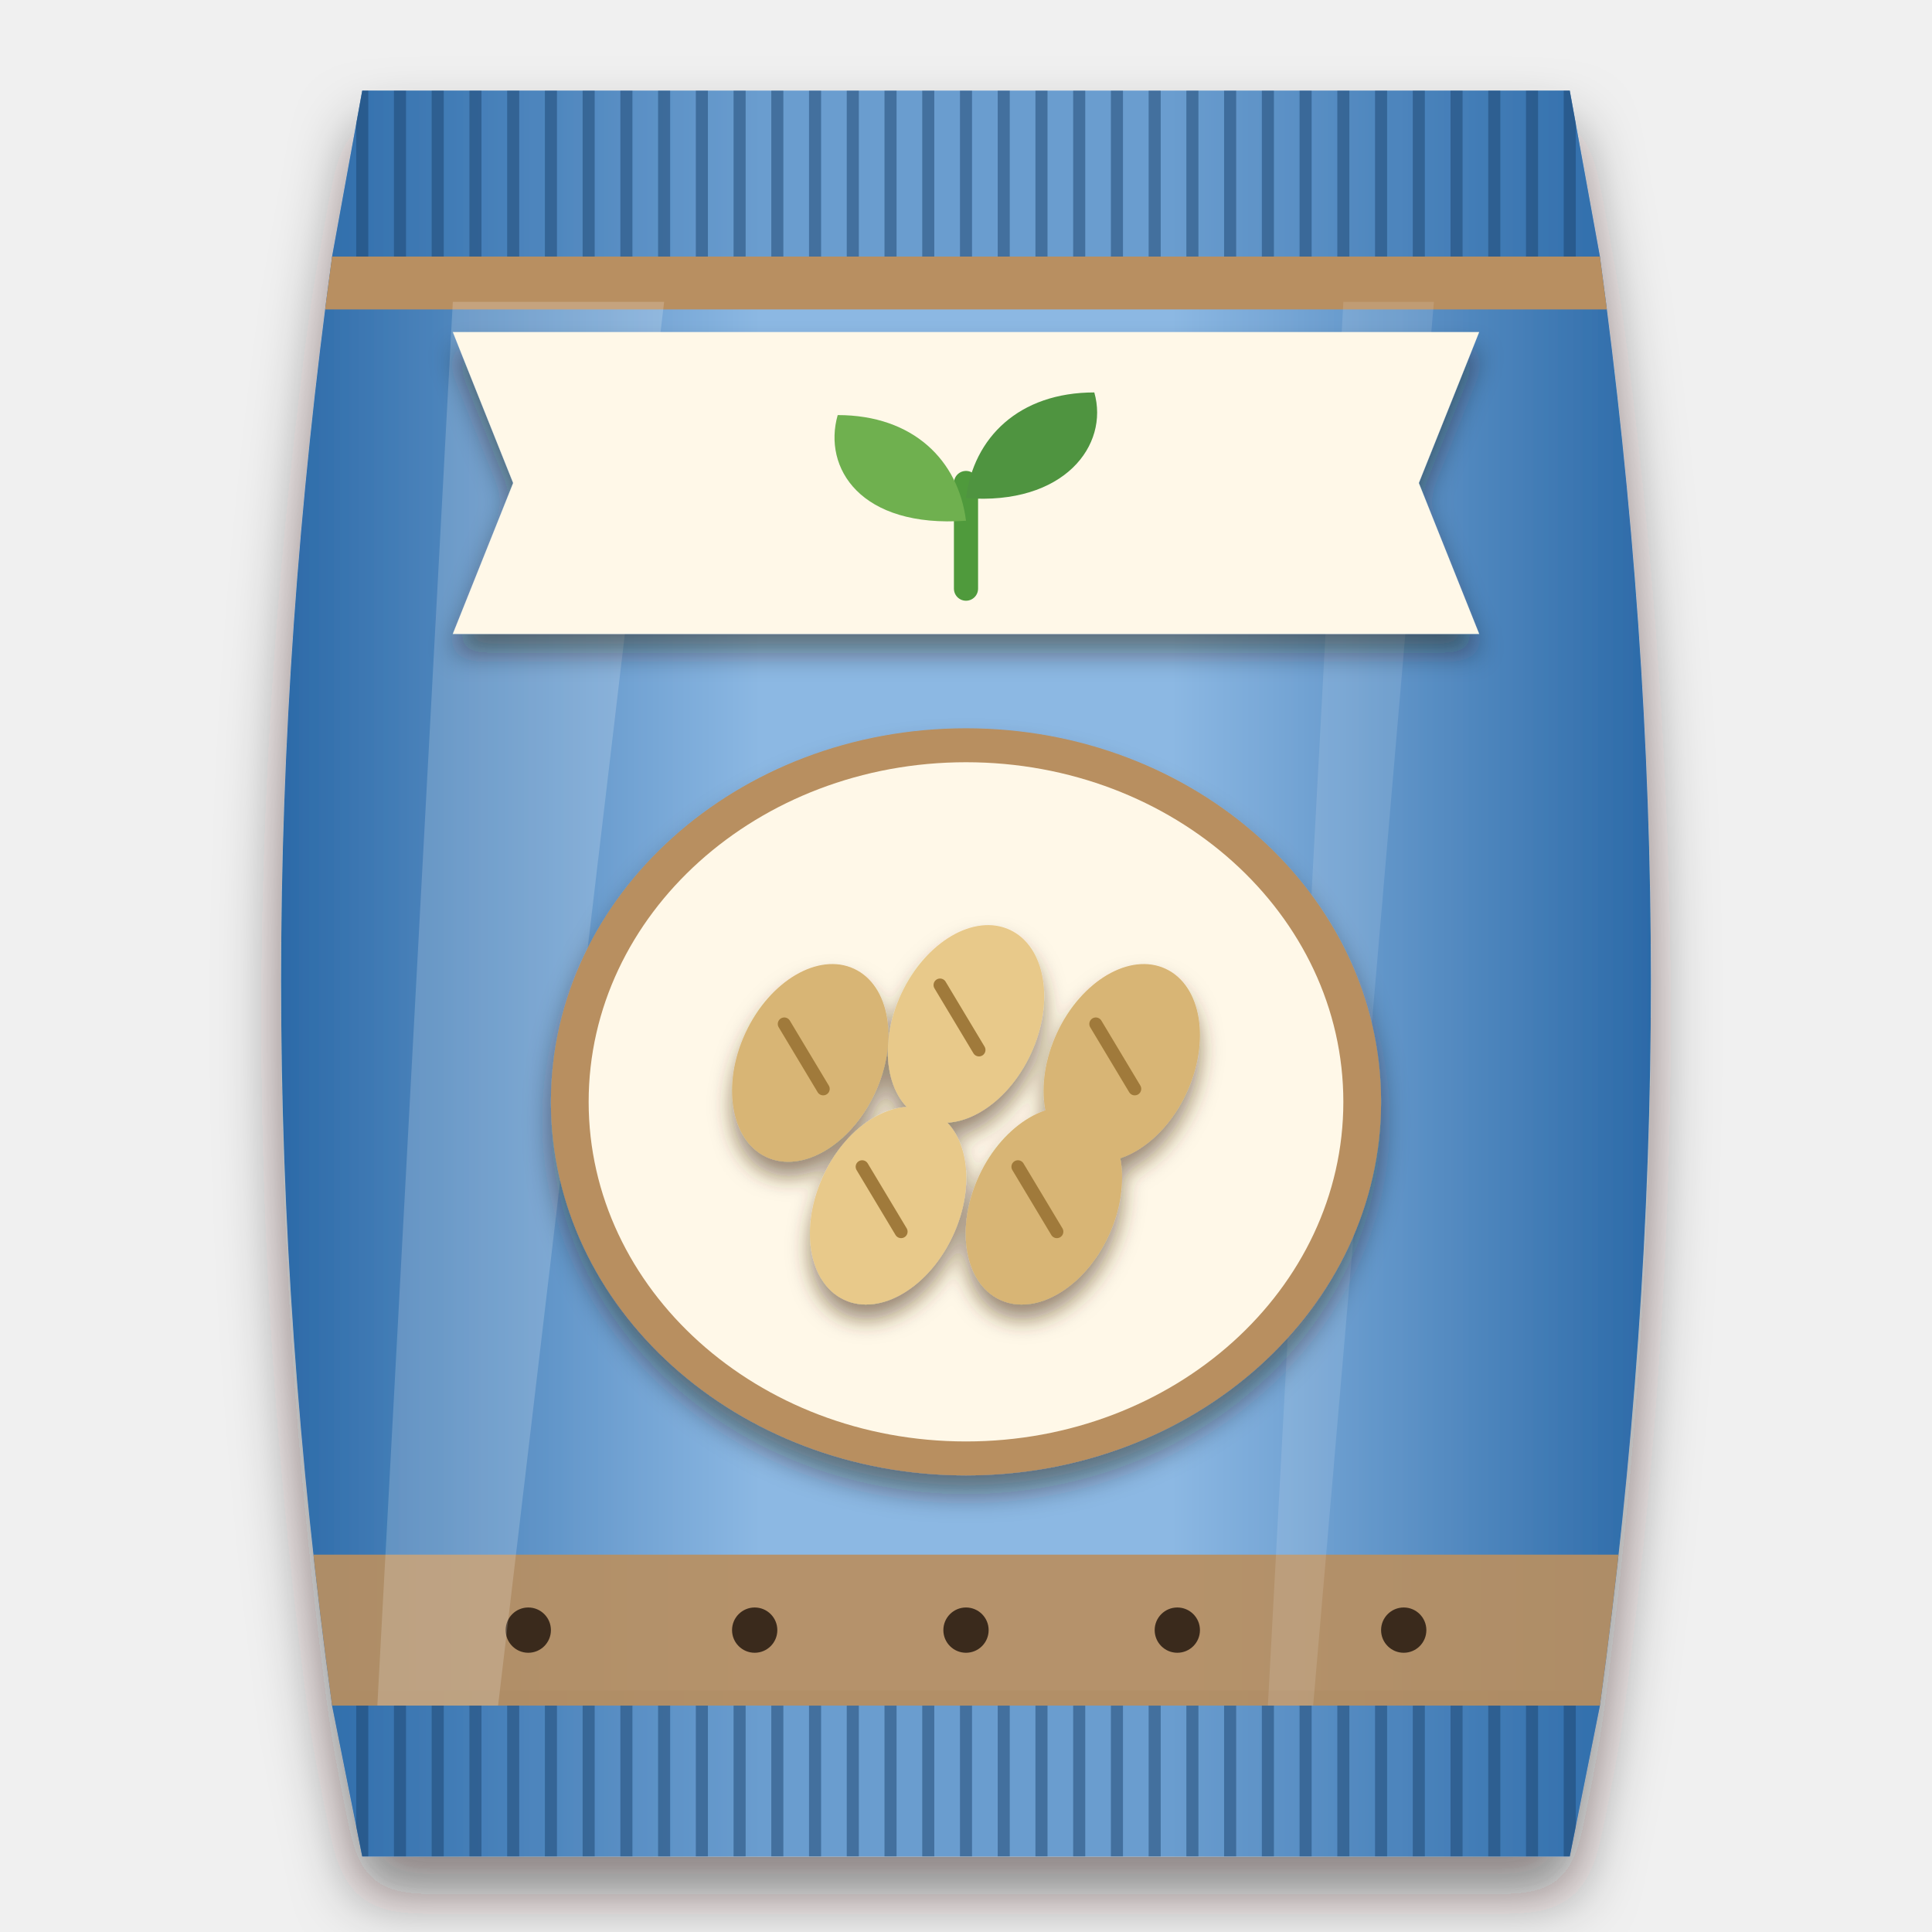
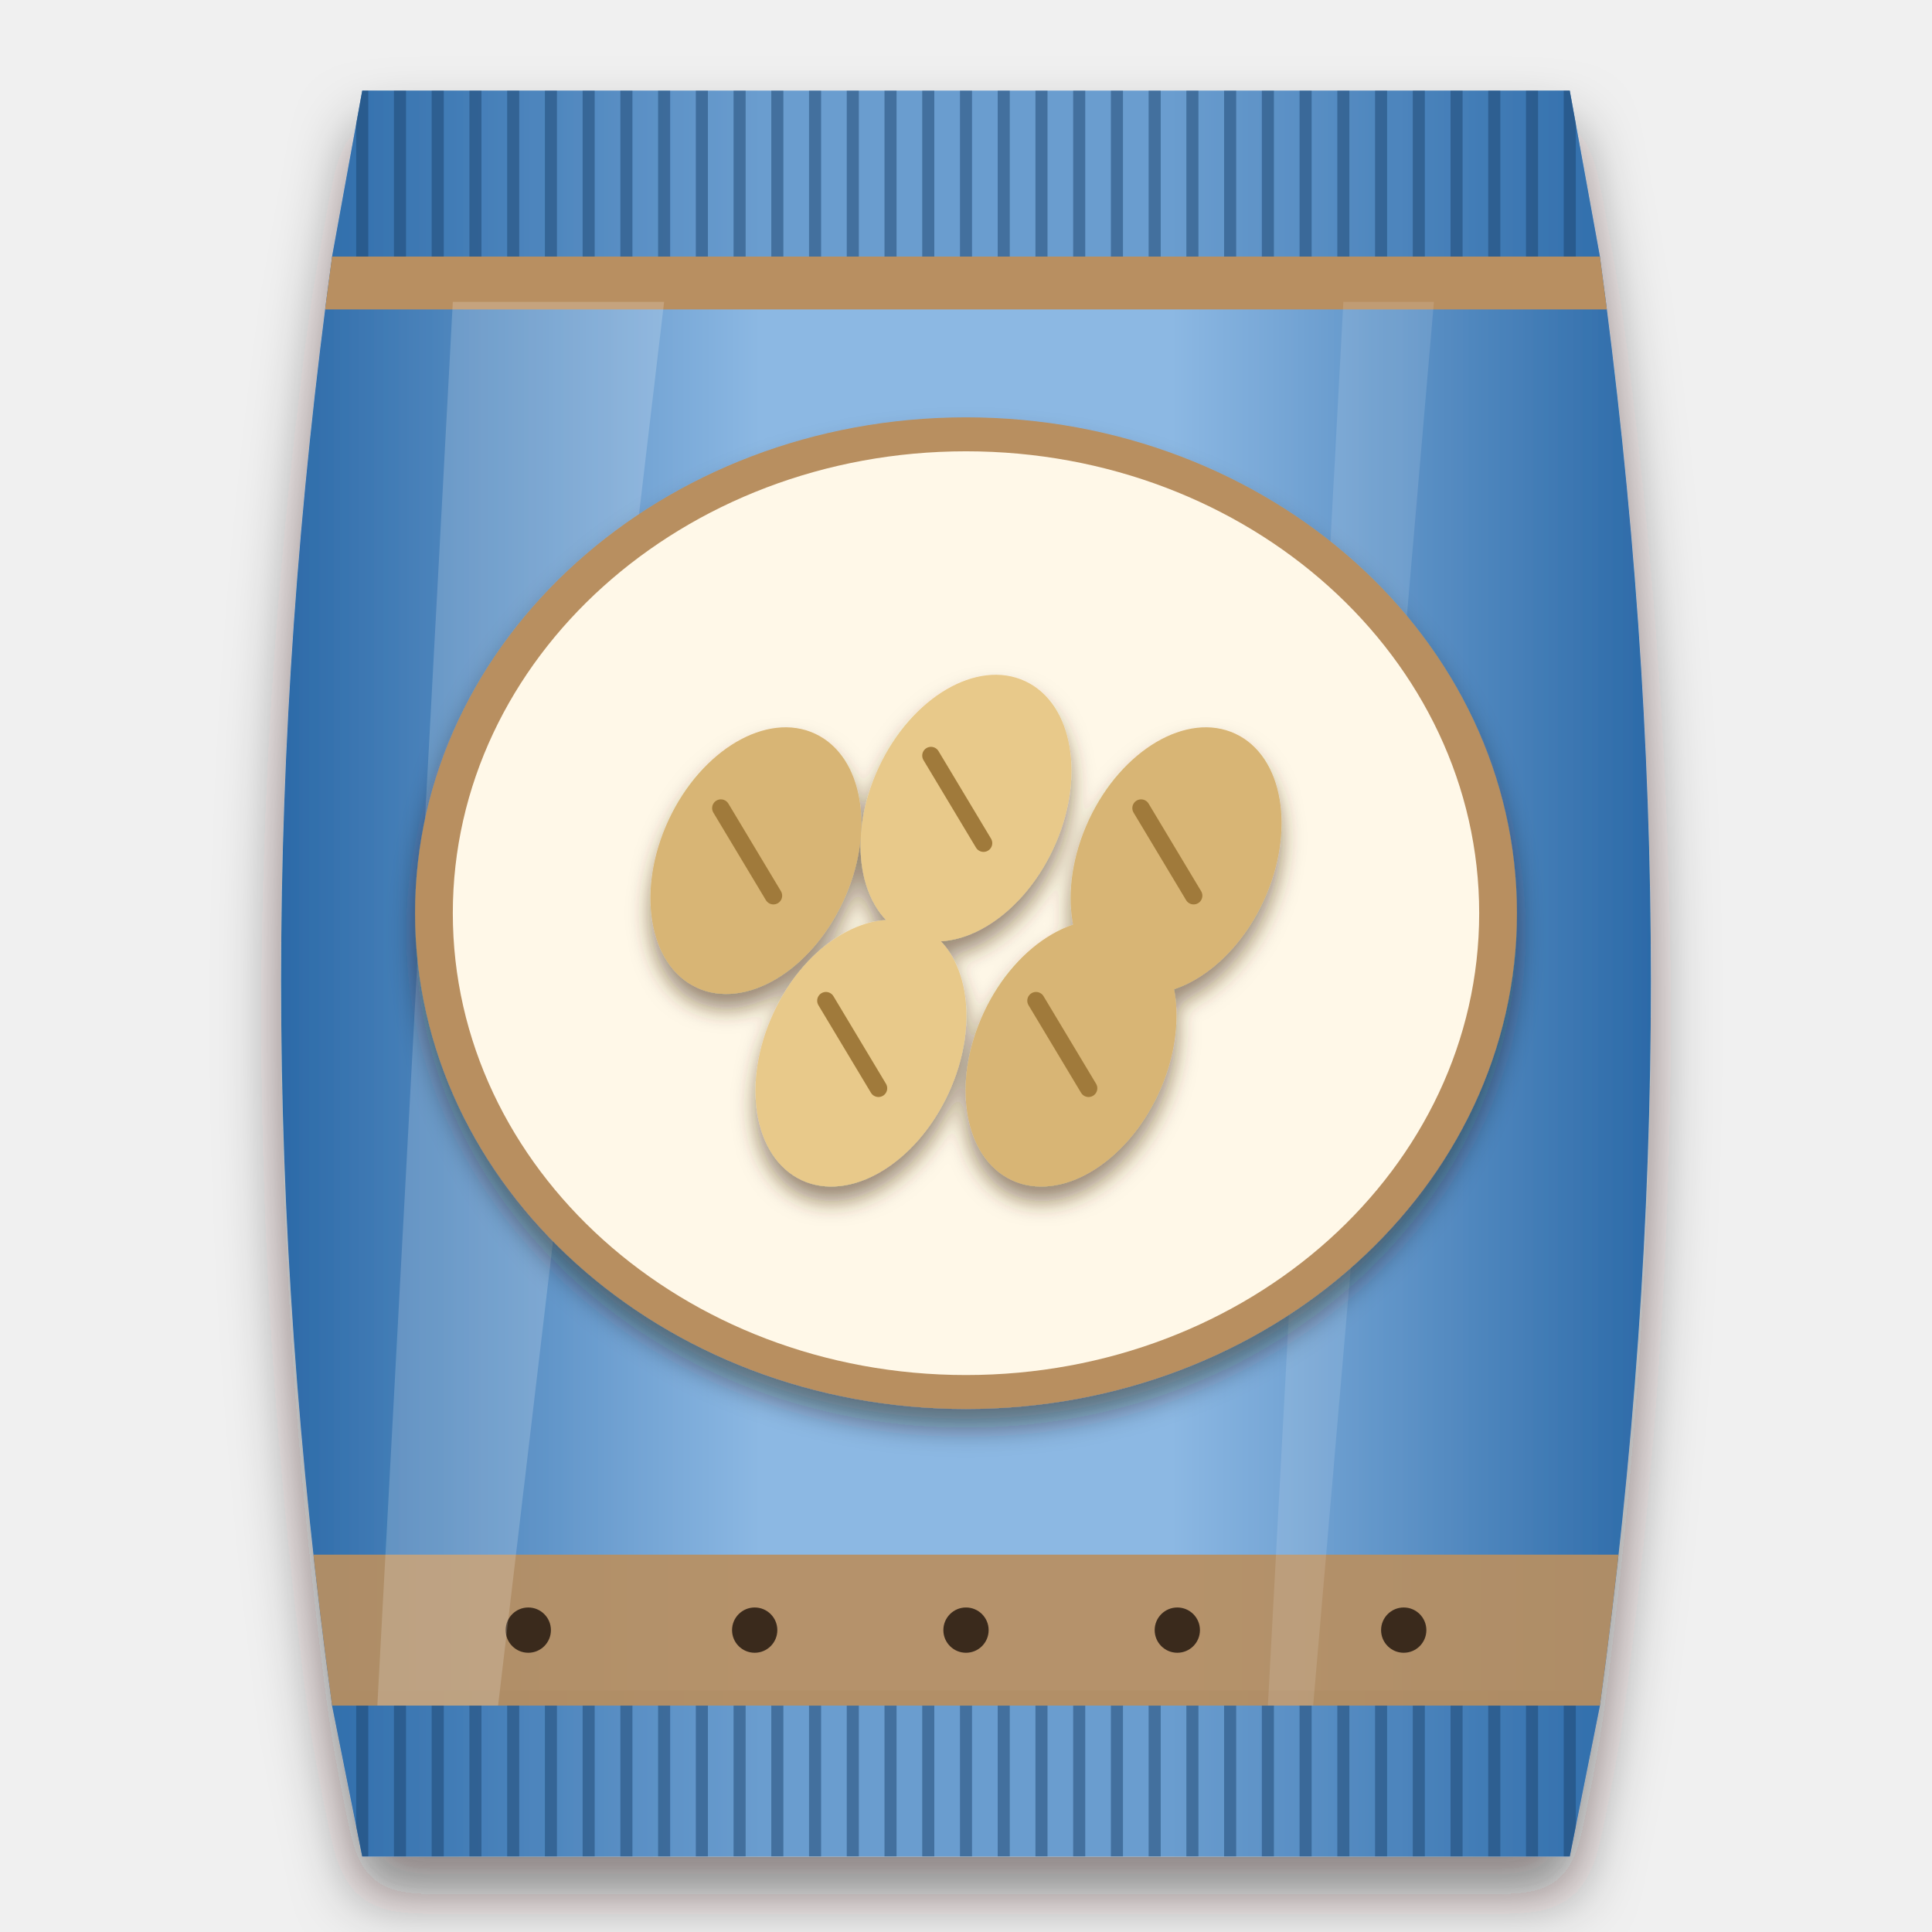
<svg xmlns="http://www.w3.org/2000/svg" viewBox="0 0 256 256" width="256" height="256">
  <defs>
    <clipPath id="bagclip">
      <path d="M48 12 H208 L212 34 C221 100 221 160 212 226 L208 246 H48 L44 226 C35 160 35 100 44 34 Z" />
    </clipPath>
    <linearGradient id="bagfill" x1="0" y1="0" x2="1" y2="0">
      <stop offset="0" stop-color="#2c6aa8" />
      <stop offset="0.35" stop-color="#8cb8e3" />
      <stop offset="0.65" stop-color="#8cb8e3" />
      <stop offset="1" stop-color="#2c6aa8" />
    </linearGradient>
    <filter id="soft" x="-20%" y="-10%" width="140%" height="125%">
      <feDropShadow dx="0" dy="5" stdDeviation="4" flood-color="#1a0f08" flood-opacity="0.5" />
    </filter>
    <filter id="lab" x="-20%" y="-20%" width="140%" height="150%">
      <feDropShadow dx="0" dy="2.5" stdDeviation="1.8" flood-color="#2a1a0c" flood-opacity="0.45" />
    </filter>
    <filter id="ms" x="-20%" y="-20%" width="140%" height="150%">
      <feDropShadow dx="0" dy="2" stdDeviation="1.4" flood-color="#4a2e10" flood-opacity="0.55" />
    </filter>
  </defs>
  <g filter="url(#soft)">
    <path d="M48 12 H208 L212 34 C221 100 221 160 212 226 L208 246 H48 L44 226 C35 160 35 100 44 34 Z" fill="url(#bagfill)" />
  </g>
  <g clip-path="url(#bagclip)">
    <rect x="40" y="12" width="176" height="22" fill="#2c6aa8" opacity="0.35" />
    <path d="M48 12 V34" stroke="#1c446d" stroke-width="1.6" opacity="0.5" />
    <path d="M53 12 V34" stroke="#1c446d" stroke-width="1.6" opacity="0.5" />
    <path d="M58 12 V34" stroke="#1c446d" stroke-width="1.6" opacity="0.5" />
    <path d="M63 12 V34" stroke="#1c446d" stroke-width="1.6" opacity="0.5" />
    <path d="M68 12 V34" stroke="#1c446d" stroke-width="1.6" opacity="0.5" />
    <path d="M73 12 V34" stroke="#1c446d" stroke-width="1.6" opacity="0.5" />
    <path d="M78 12 V34" stroke="#1c446d" stroke-width="1.6" opacity="0.5" />
    <path d="M83 12 V34" stroke="#1c446d" stroke-width="1.6" opacity="0.5" />
    <path d="M88 12 V34" stroke="#1c446d" stroke-width="1.6" opacity="0.5" />
    <path d="M93 12 V34" stroke="#1c446d" stroke-width="1.6" opacity="0.5" />
    <path d="M98 12 V34" stroke="#1c446d" stroke-width="1.6" opacity="0.5" />
    <path d="M103 12 V34" stroke="#1c446d" stroke-width="1.6" opacity="0.5" />
    <path d="M108 12 V34" stroke="#1c446d" stroke-width="1.6" opacity="0.5" />
    <path d="M113 12 V34" stroke="#1c446d" stroke-width="1.6" opacity="0.5" />
    <path d="M118 12 V34" stroke="#1c446d" stroke-width="1.6" opacity="0.5" />
    <path d="M123 12 V34" stroke="#1c446d" stroke-width="1.6" opacity="0.5" />
    <path d="M128 12 V34" stroke="#1c446d" stroke-width="1.6" opacity="0.5" />
    <path d="M133 12 V34" stroke="#1c446d" stroke-width="1.6" opacity="0.5" />
    <path d="M138 12 V34" stroke="#1c446d" stroke-width="1.6" opacity="0.5" />
    <path d="M143 12 V34" stroke="#1c446d" stroke-width="1.6" opacity="0.5" />
    <path d="M148 12 V34" stroke="#1c446d" stroke-width="1.6" opacity="0.5" />
    <path d="M153 12 V34" stroke="#1c446d" stroke-width="1.6" opacity="0.5" />
    <path d="M158 12 V34" stroke="#1c446d" stroke-width="1.6" opacity="0.5" />
    <path d="M163 12 V34" stroke="#1c446d" stroke-width="1.6" opacity="0.5" />
    <path d="M168 12 V34" stroke="#1c446d" stroke-width="1.6" opacity="0.5" />
    <path d="M173 12 V34" stroke="#1c446d" stroke-width="1.6" opacity="0.5" />
    <path d="M178 12 V34" stroke="#1c446d" stroke-width="1.6" opacity="0.5" />
    <path d="M183 12 V34" stroke="#1c446d" stroke-width="1.6" opacity="0.5" />
    <path d="M188 12 V34" stroke="#1c446d" stroke-width="1.6" opacity="0.5" />
    <path d="M193 12 V34" stroke="#1c446d" stroke-width="1.6" opacity="0.5" />
    <path d="M198 12 V34" stroke="#1c446d" stroke-width="1.6" opacity="0.5" />
    <path d="M203 12 V34" stroke="#1c446d" stroke-width="1.6" opacity="0.5" />
    <path d="M208 12 V34" stroke="#1c446d" stroke-width="1.6" opacity="0.5" />
    <rect x="40" y="226" width="176" height="20" fill="#2c6aa8" opacity="0.35" />
    <path d="M48 226 V246" stroke="#1c446d" stroke-width="1.6" opacity="0.5" />
    <path d="M53 226 V246" stroke="#1c446d" stroke-width="1.6" opacity="0.5" />
    <path d="M58 226 V246" stroke="#1c446d" stroke-width="1.6" opacity="0.5" />
    <path d="M63 226 V246" stroke="#1c446d" stroke-width="1.6" opacity="0.5" />
    <path d="M68 226 V246" stroke="#1c446d" stroke-width="1.6" opacity="0.5" />
    <path d="M73 226 V246" stroke="#1c446d" stroke-width="1.6" opacity="0.5" />
    <path d="M78 226 V246" stroke="#1c446d" stroke-width="1.6" opacity="0.5" />
    <path d="M83 226 V246" stroke="#1c446d" stroke-width="1.6" opacity="0.5" />
    <path d="M88 226 V246" stroke="#1c446d" stroke-width="1.6" opacity="0.5" />
    <path d="M93 226 V246" stroke="#1c446d" stroke-width="1.6" opacity="0.5" />
    <path d="M98 226 V246" stroke="#1c446d" stroke-width="1.6" opacity="0.5" />
    <path d="M103 226 V246" stroke="#1c446d" stroke-width="1.6" opacity="0.5" />
    <path d="M108 226 V246" stroke="#1c446d" stroke-width="1.6" opacity="0.5" />
    <path d="M113 226 V246" stroke="#1c446d" stroke-width="1.6" opacity="0.5" />
    <path d="M118 226 V246" stroke="#1c446d" stroke-width="1.6" opacity="0.5" />
    <path d="M123 226 V246" stroke="#1c446d" stroke-width="1.6" opacity="0.5" />
    <path d="M128 226 V246" stroke="#1c446d" stroke-width="1.6" opacity="0.5" />
    <path d="M133 226 V246" stroke="#1c446d" stroke-width="1.6" opacity="0.5" />
    <path d="M138 226 V246" stroke="#1c446d" stroke-width="1.6" opacity="0.5" />
    <path d="M143 226 V246" stroke="#1c446d" stroke-width="1.6" opacity="0.5" />
    <path d="M148 226 V246" stroke="#1c446d" stroke-width="1.6" opacity="0.5" />
    <path d="M153 226 V246" stroke="#1c446d" stroke-width="1.6" opacity="0.5" />
    <path d="M158 226 V246" stroke="#1c446d" stroke-width="1.6" opacity="0.5" />
    <path d="M163 226 V246" stroke="#1c446d" stroke-width="1.6" opacity="0.5" />
    <path d="M168 226 V246" stroke="#1c446d" stroke-width="1.6" opacity="0.5" />
    <path d="M173 226 V246" stroke="#1c446d" stroke-width="1.6" opacity="0.5" />
    <path d="M178 226 V246" stroke="#1c446d" stroke-width="1.6" opacity="0.5" />
    <path d="M183 226 V246" stroke="#1c446d" stroke-width="1.6" opacity="0.5" />
    <path d="M188 226 V246" stroke="#1c446d" stroke-width="1.6" opacity="0.5" />
    <path d="M193 226 V246" stroke="#1c446d" stroke-width="1.6" opacity="0.5" />
    <path d="M198 226 V246" stroke="#1c446d" stroke-width="1.6" opacity="0.5" />
    <path d="M203 226 V246" stroke="#1c446d" stroke-width="1.6" opacity="0.5" />
    <path d="M208 226 V246" stroke="#1c446d" stroke-width="1.6" opacity="0.5" />
    <path d="M44 35 H212" stroke="#1a3f64" stroke-width="2" opacity="0.35" />
    <path d="M44 225 H212" stroke="#1a3f64" stroke-width="2" opacity="0.35" />
    <rect x="40" y="34" width="176" height="7" fill="#b88f61" />
    <rect x="40" y="206" width="176" height="20" fill="#b88f61" opacity="0.92" />
    <circle cx="70" cy="216" r="3" fill="#3a2a1c" />
    <circle cx="100" cy="216" r="3" fill="#3a2a1c" />
    <circle cx="128" cy="216" r="3" fill="#3a2a1c" />
    <circle cx="156" cy="216" r="3" fill="#3a2a1c" />
    <circle cx="186" cy="216" r="3" fill="#3a2a1c" />
    <path d="M60 40 L88 40 L66 226 L50 226 Z" fill="#ffffff" opacity="0.18" />
    <path d="M178 40 L190 40 L174 226 L168 226 Z" fill="#ffffff" opacity="0.12" />
  </g>
  <g filter="url(#lab)">
-     <path d="M60 44 H196 L188 64 L196 84 H60 L68 64 Z" fill="#fff8e8" />
-   </g>
-   <g transform="translate(128 66)">
-     <path d="M0 12 V-2" stroke="#4f9a3c" stroke-width="3.2" stroke-linecap="round" fill="none" />
-     <path d="M0 3 C-14 4 -19 -4 -17 -11 C-7 -11 -1 -5 0 3 Z" fill="#6fb04f" />
-     <path d="M0 0 C13 1 19 -7 17 -14 C7 -14 1 -8 0 0 Z" fill="#4f9440" />
-   </g>
-   <g filter="url(#lab)">
    <g fill="#b88f61">
-       <ellipse cx="128" cy="146" rx="55" ry="49.5" />
+       <ellipse cx="128" cy="121" rx="73" ry="65.7" />
    </g>
  </g>
  <g fill="#fff8e8">
-     <ellipse cx="128" cy="146" rx="50" ry="45" />
+     <ellipse cx="128" cy="121" rx="68" ry="61.2" />
  </g>
  <g filter="url(#ms)">
-     <g transform="translate(85 106.44) scale(0.86)">
+     <g transform="translate(70 67.64) scale(1.16)">
      <ellipse cx="26" cy="40" rx="11" ry="16" transform="rotate(25 26 40)" fill="#d8b574" />
      <path d="M22 34 L28 44" fill="none" stroke="#a07a3a" stroke-width="2" stroke-linecap="round" />
      <ellipse cx="50" cy="34" rx="11" ry="16" transform="rotate(25 50 34)" fill="#e8c98a" />
      <path d="M46 28 L52 38" fill="none" stroke="#a07a3a" stroke-width="2" stroke-linecap="round" />
      <ellipse cx="74" cy="40" rx="11" ry="16" transform="rotate(25 74 40)" fill="#d8b574" />
      <path d="M70 34 L76 44" fill="none" stroke="#a07a3a" stroke-width="2" stroke-linecap="round" />
      <ellipse cx="38" cy="62" rx="11" ry="16" transform="rotate(25 38 62)" fill="#e8c98a" />
      <path d="M34 56 L40 66" fill="none" stroke="#a07a3a" stroke-width="2" stroke-linecap="round" />
      <ellipse cx="62" cy="62" rx="11" ry="16" transform="rotate(25 62 62)" fill="#d8b574" />
      <path d="M58 56 L64 66" fill="none" stroke="#a07a3a" stroke-width="2" stroke-linecap="round" />
    </g>
  </g>
</svg>
